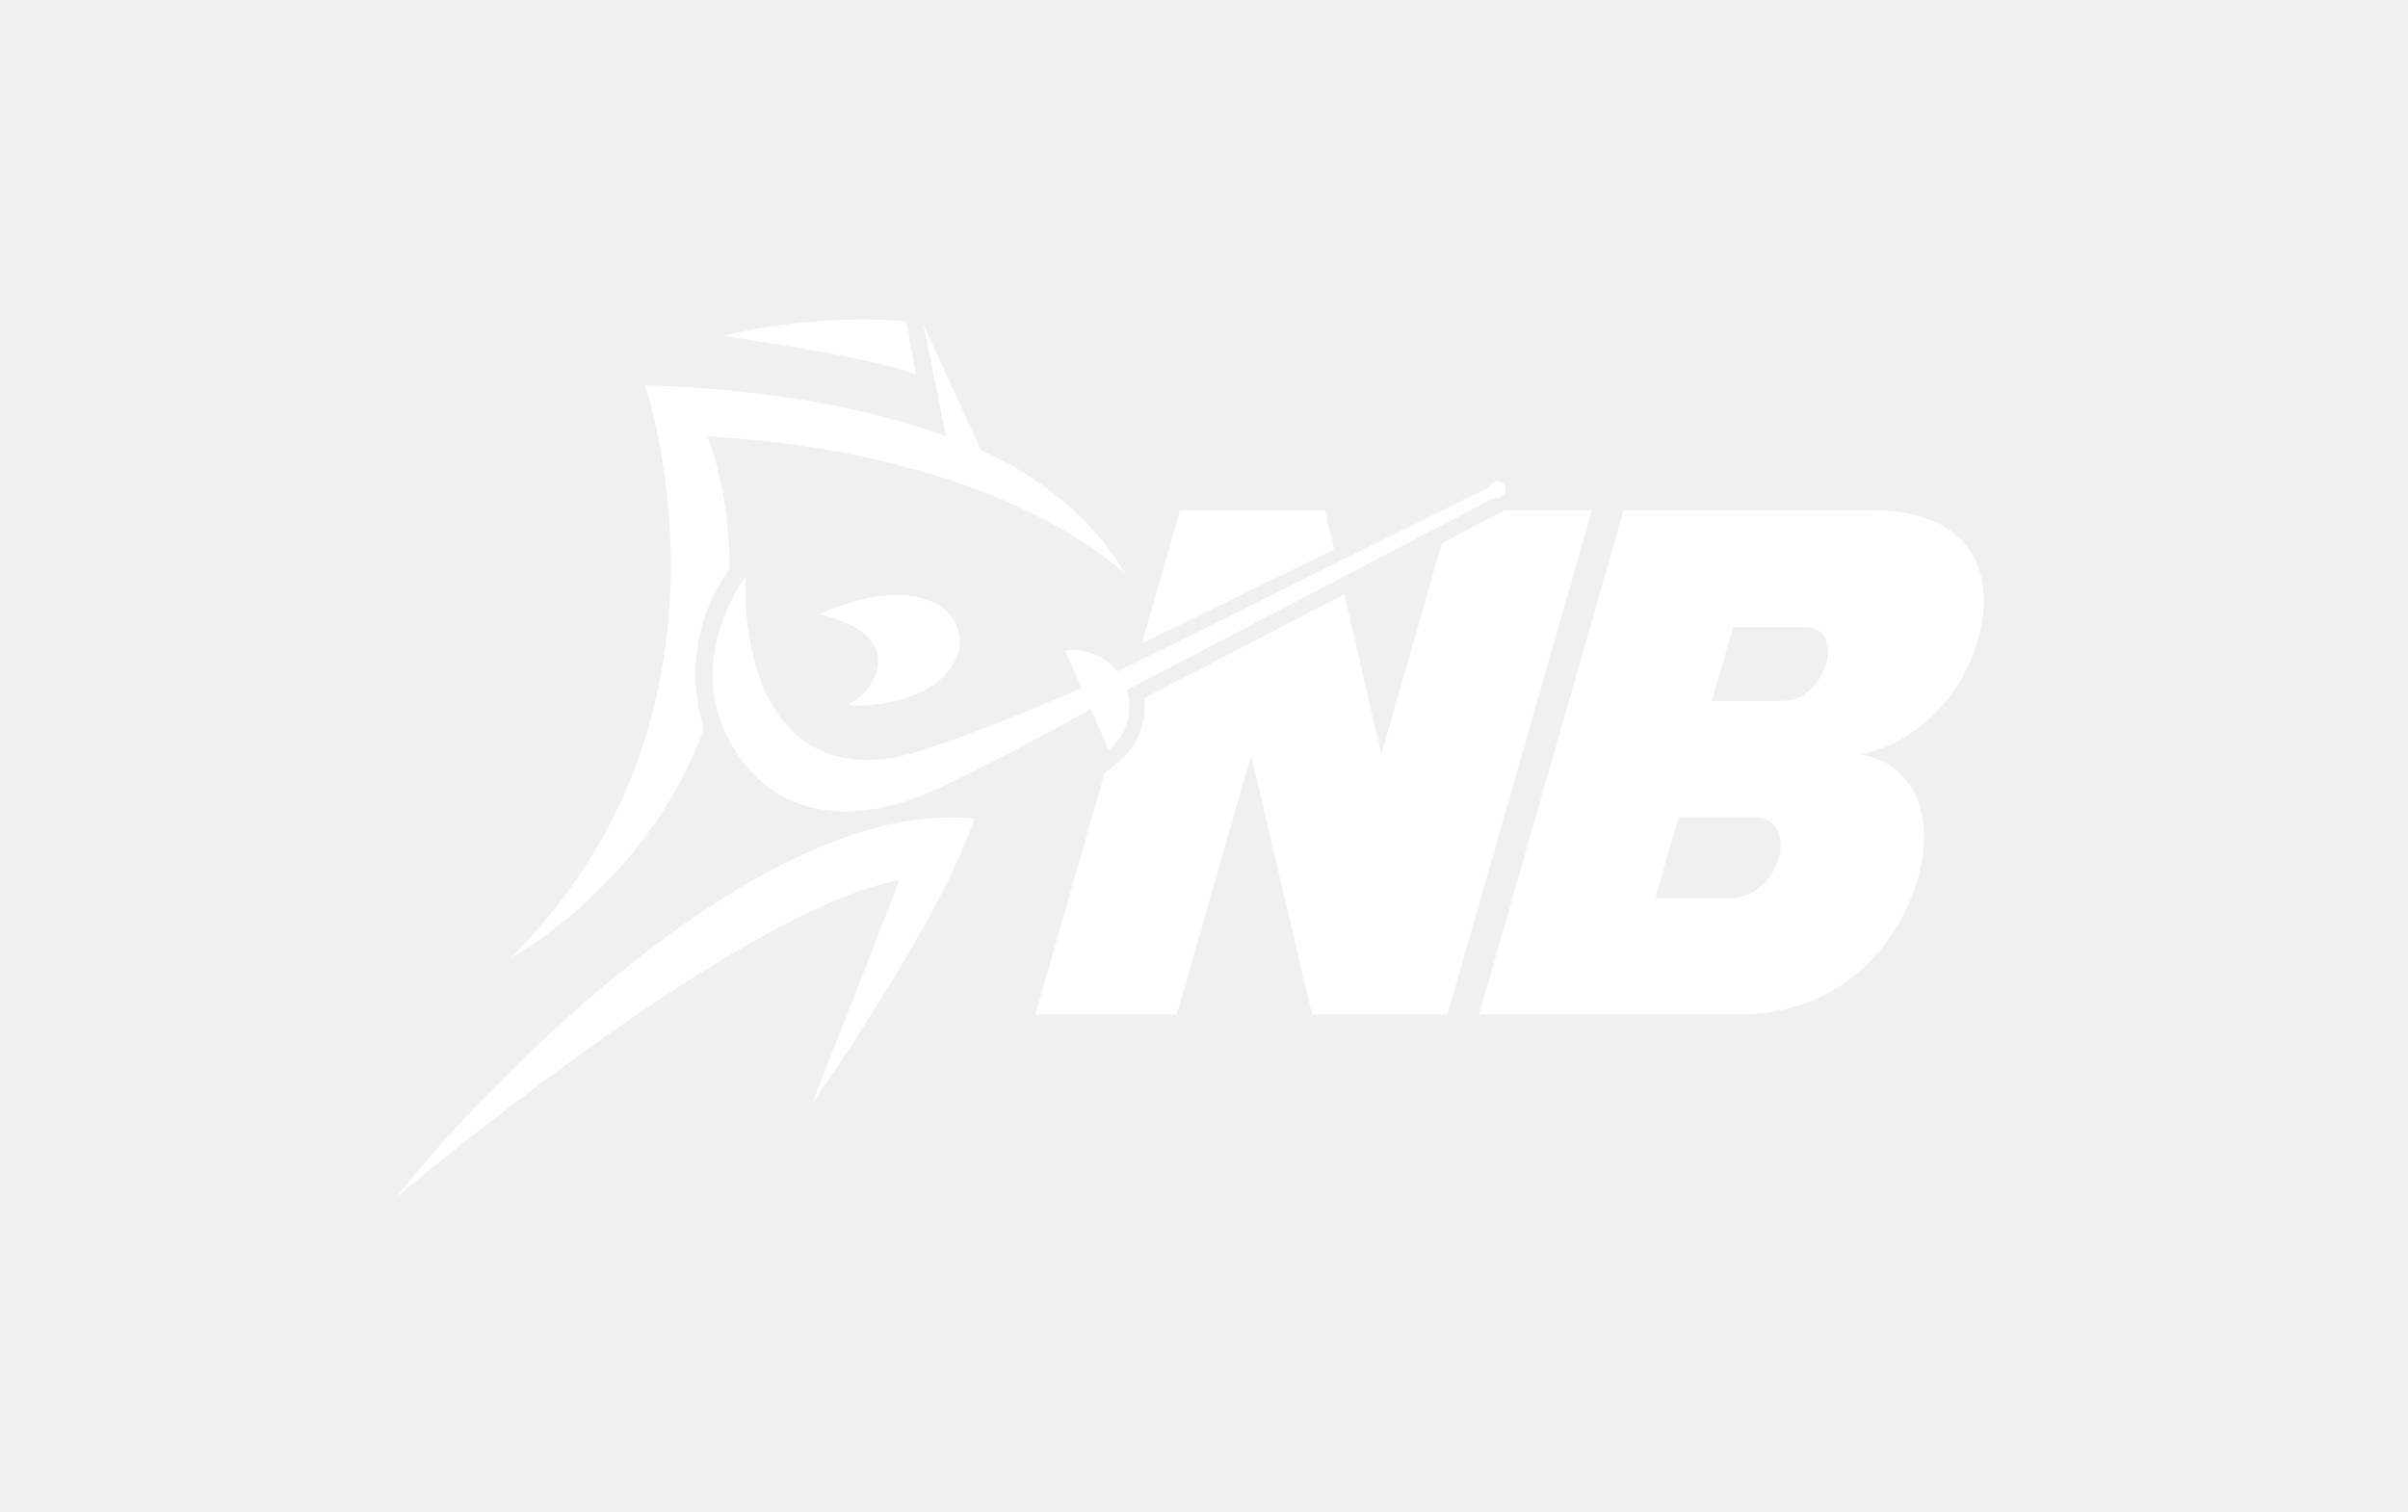
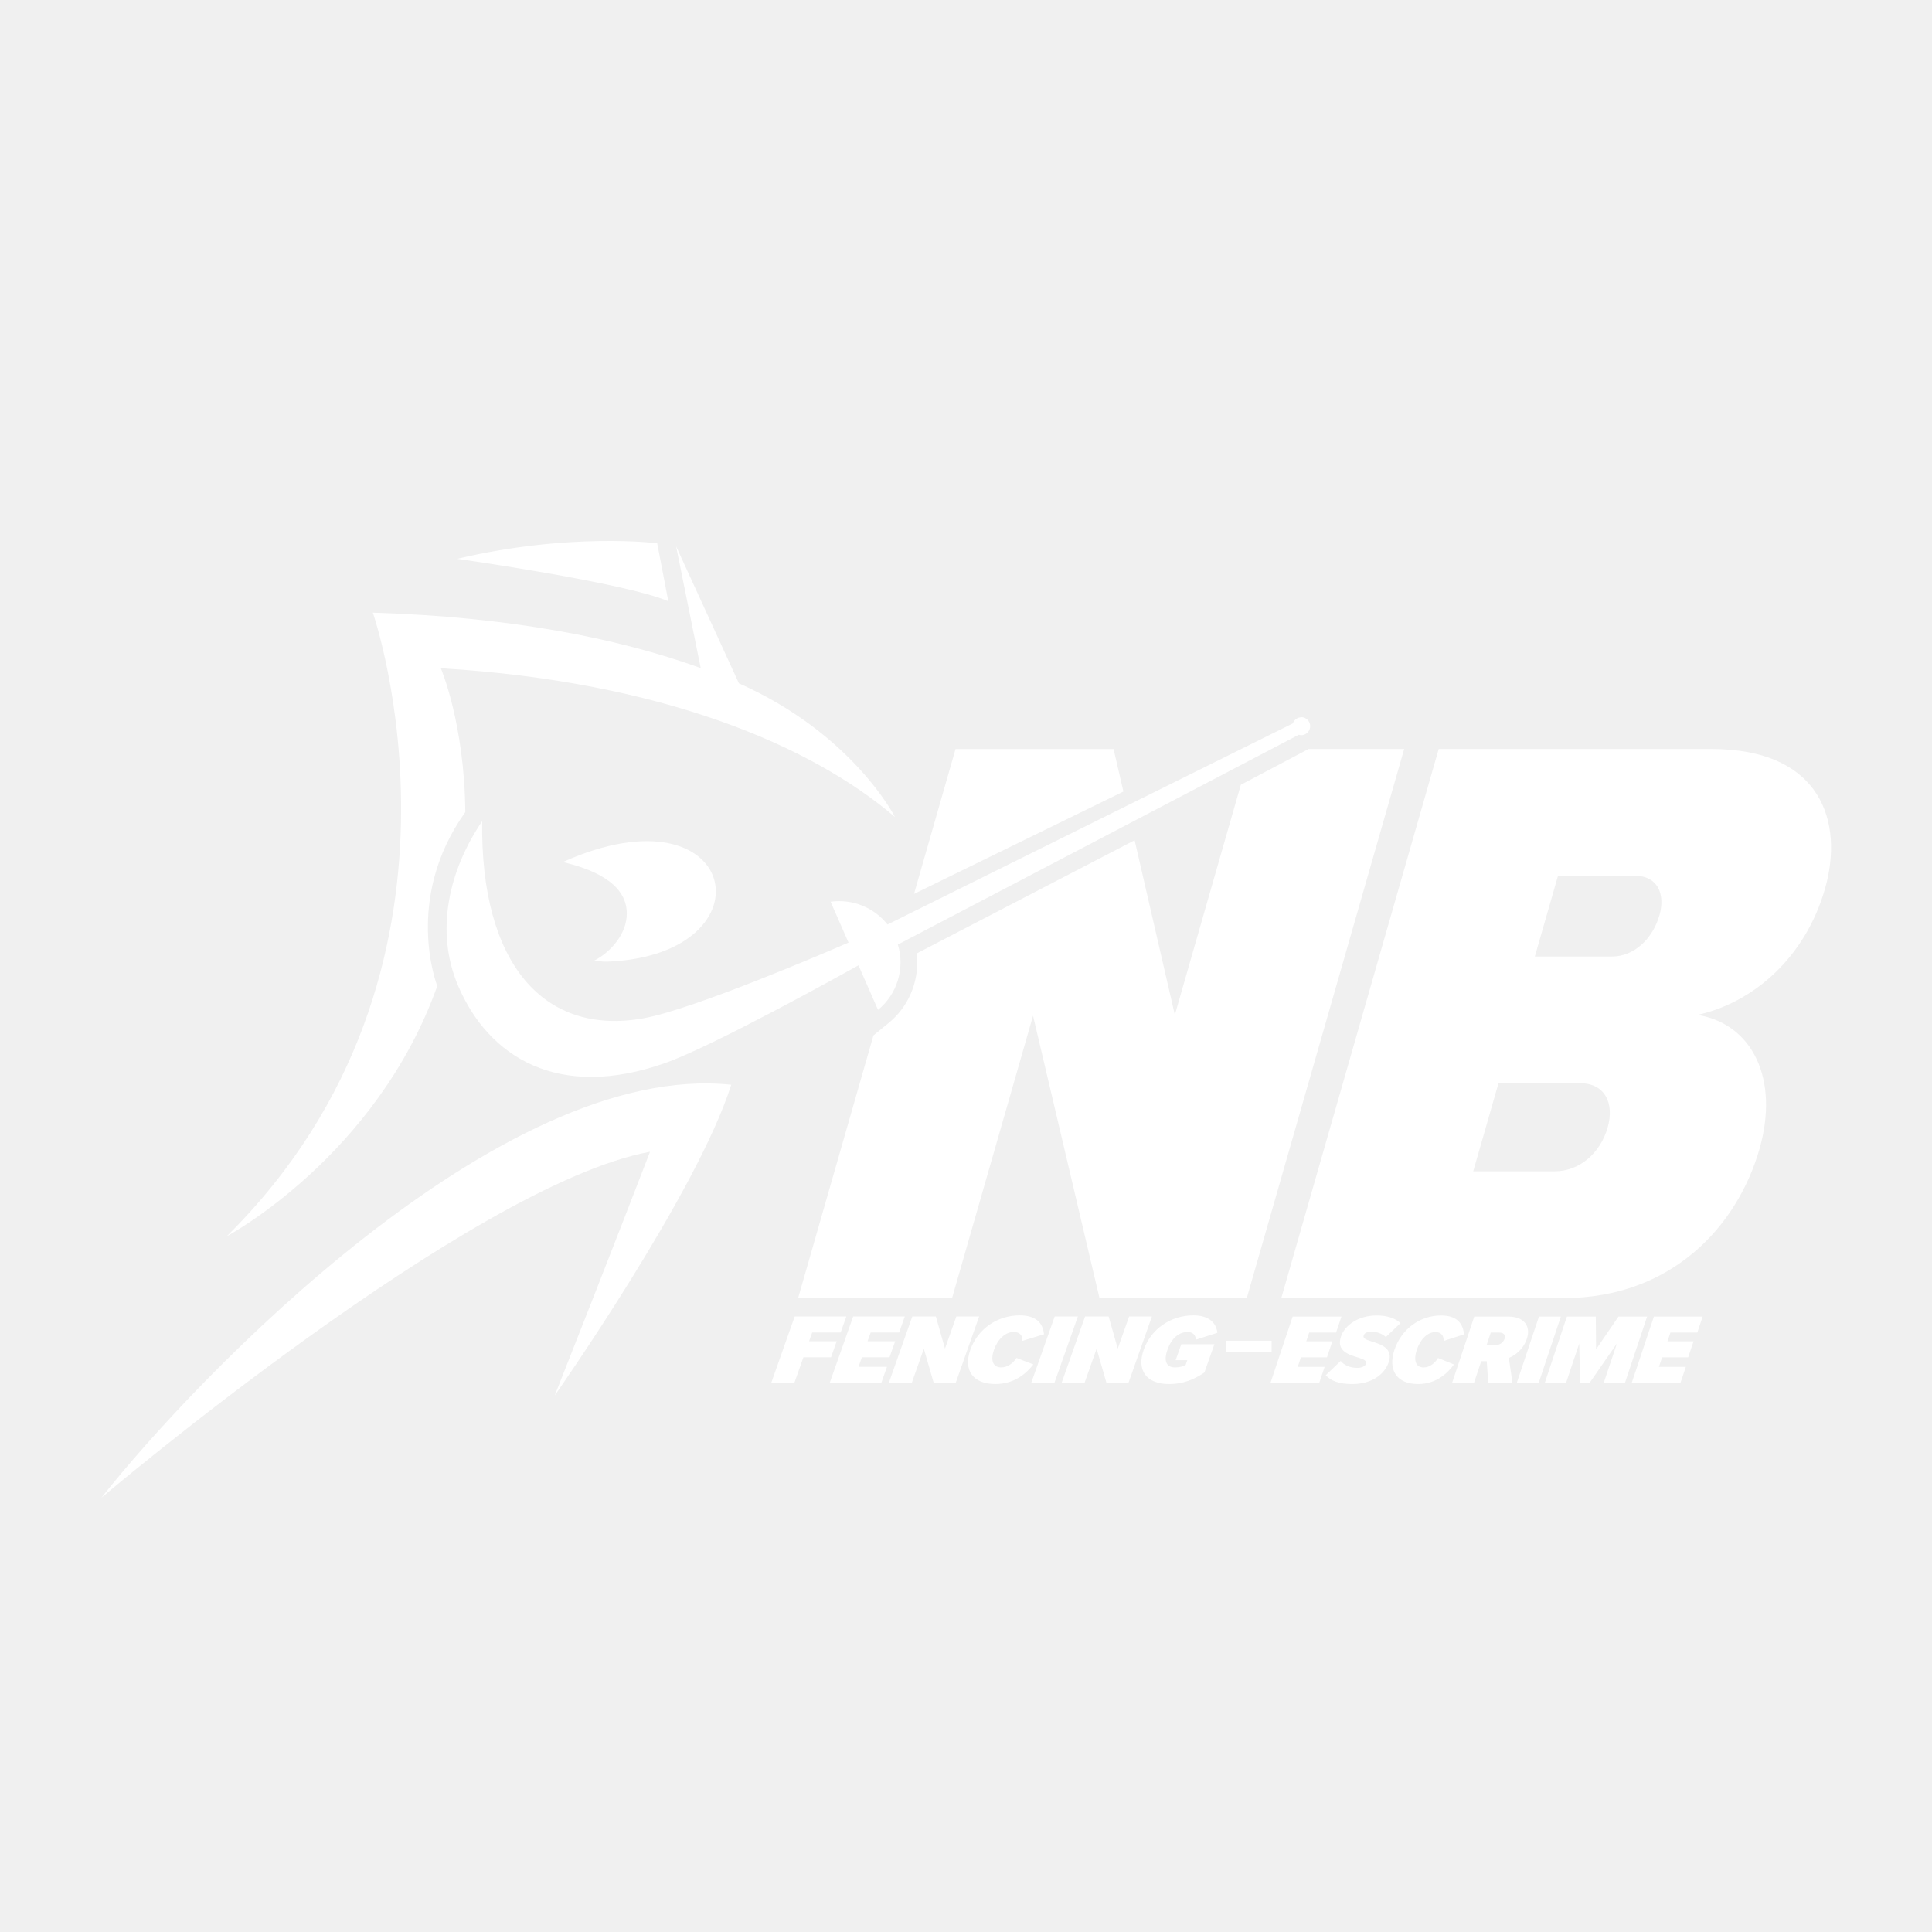
- <svg xmlns="http://www.w3.org/2000/svg" id="Layer_1" version="1.1" viewBox="0 0 371.522 233.292" width="371.522" height="233.292">
-   <defs id="defs1">
-     <style id="style1">
-       .st0 {
-         fill: #fff;
-       }
-     </style>
-   </defs>
-   <path id="path64" class="st0" d="m 138.766,135.82 c 0,0 -5.7,14.81 -13.5,34.53 0,0 20.18,-28.73 25,-44.02 -32.73,-3.47 -75.78,41.47 -89.22,58.5 0,0 52.38,-44.37 77.72,-49.01 z" />
-   <path class="st0" d="m 126.406,94.78 c 3.62,0.85 9.09,2.74 9.07,7.31 -0.01,2.83 -2.2,5.38 -4.6,6.65 0,0 1.06,0.19 2.01,0.14 23.43,-1.03 18.62,-25.34 -6.48,-14.11 z" id="path15" />
-   <path class="st0" d="m 228.196,156.55 22.3,-77.79 h 38.6 c 15.63,0 18.83,10.38 16.12,19.83 -2.78,9.68 -10.1,16.09 -18.06,17.84 7.8,1.28 11.62,9.1 8.78,19.01 -3.14,10.96 -12.47,21.11 -27.74,21.11 z m 35.92,-48.39 h 10.96 c 3.03,0 5.72,-2.45 6.69,-5.83 0.9,-3.15 -0.38,-5.6 -3.41,-5.6 h -10.96 z m -8.73,30.43 h 11.55 c 3.5,0 6.45,-2.57 7.49,-6.18 1,-3.5 -0.41,-6.3 -3.91,-6.3 h -11.55 z" id="path16" />
-   <polygon class="st0" points="385.99,84.79 384.6,78.77 362.21,78.77 356.33,99.29 " id="polygon16" transform="translate(-180.1641)" />
-   <path class="st0" d="m 139.776,49.61 c 0,0 -12.41,-1.56 -28.32,2.21 0,0 23.65,3.34 29.9,6.01 l -1.58,-8.23 z" id="path17" />
-   <path class="st0" d="m 112.596,87.7 c -0.11,-12.53 -3.47,-20.38 -3.47,-20.38 31.31,1.88 52.54,10.97 64.34,21.08 0,0 -5.94,-11.76 -22.11,-18.94 l -8.9,-19.42 3.49,17.26 c -11.95,-4.33 -27.4,-7.27 -46.45,-7.85 0,0 17.51,50.47 -20.69,88.34 0,0 21.19,-11.27 29.82,-35.45 0,0 -4.85,-12.29 3.98,-24.65 z" id="path18" />
-   <path class="st0" d="m 222.466,83.83 -9.35,32.6 -5.7,-24.74 -30.86,16.03 c 0.03,0.24 0.05,0.48 0.06,0.73 0.16,3.44 -1.27,6.86 -4.04,9.12 l -2.16,1.77 -10.67,37.21 h 21.81 l 11.47,-40 9.41,40 h 20.87 l 22.3,-77.79 h -13.54 l -9.6,5.06 z" id="path19" />
-   <path class="st0" d="m 231.026,74.27 c -0.56,0 -1.02,0.37 -1.2,0.87 l -57.42,28.49 c -1.91,-2.43 -5,-3.66 -8.06,-3.23 l 2.54,5.79 c -3.03,1.31 -21.94,9.45 -29.03,10.72 -14.14,2.55 -23.15,-7.73 -22.87,-27.92 -4.65,6.84 -6.75,15.48 -3.41,23.31 4.31,10.11 14.2,16.32 29.39,10.93 6.67,-2.37 24.24,-12.1 27.33,-13.82 l 2.77,6.31 c 2.69,-2.2 3.85,-5.85 2.81,-9.25 l 56.8,-29.73 c 0.11,0.03 0.21,0.07 0.33,0.07 0.71,0 1.28,-0.57 1.28,-1.28 0,-0.71 -0.57,-1.28 -1.28,-1.28 z" id="path20" />
+ <svg xmlns="http://www.w3.org/2000/svg" version="1.2" viewBox="0 0 1200 1200" width="1200" height="1200" id="svg21">
+   <defs id="defs21" />
+   <style id="style1">
+ 		.s0 { fill: #006156 } 
+ 		.s1 { fill: #79242f } 
+ 	</style>
+   <g id="Escrime" style="fill:#ffffff">
+     <path class="s0" d="m789.12 858.94l13.76-41.18h30.31l-3.33 9.93h-16.7l-1.82 5.43h16.2l-3.32 9.94h-16.2l-1.99 5.93h16.71l-3.33 9.94h-30.31z" id="path1" style="fill:#ffffff" />
+     <path class="s0" d="m832.73 845.3c2.01 2.59 5.82 4.32 10.36 4.32 2.59 0 4.86-0.99 5.37-2.53 0.6-1.79-1.23-2.77-4.69-3.83-5.61-1.73-13.96-3.89-10.88-13.1 2.26-6.73 10.42-13.09 22.23-13.09 6.33 0 11.53 1.67 14.74 4.75l-9.08 8.65c-2.4-2.29-5.93-3.34-9.03-3.34-3.09 0-4.33 1.11-4.74 2.35-0.58 1.72 1.22 2.59 4.88 3.7 5.6 1.73 13.56 4.19 10.7 12.78-2.81 8.4-11.49 13.71-22.65 13.71-8.28 0-13.35-2.04-16.51-5.5 0 0 9.3-8.88 9.3-8.87z" id="path2" style="fill:#ffffff" />
+     <path class="s0" d="m866.13 838.38c4.24-12.67 15.61-21.31 28.92-21.31 11.23 0 13.75 6.42 14.28 11.73l-12.65 4.08c0.14-3.22-1.48-5.5-5.08-5.5-5.04 0-9.45 4.57-11.59 10.99-2.15 6.41-0.79 10.98 4.25 10.98 3.66 0 7-2.66 8.94-5.87l9.89 4.02c-3.84 5.25-10.9 12.16-22.27 12.16-13.32 0-18.9-8.7-14.69-21.31z" id="path3" style="fill:#ffffff" />
+     <path class="s0" d="m924.36 858.94l-0.89-13.47h-3.45l-4.49 13.47h-13.61l13.77-41.18h21.15c9.93 0 14.08 6.11 11.54 13.71-2.3 6.92-7.52 10.44-11.2 11.97l2.23 15.5zm6.99-31.25h-5.4l-2.62 7.84h5.4c2.44 0 4.96-1.48 5.78-3.95 0.83-2.46-0.71-3.89-3.16-3.89z" id="path4" style="fill:#ffffff" />
+     <path class="s0" d="m942.1 858.94l13.77-41.18h13.61l-13.77 41.18z" id="path5" style="fill:#ffffff" />
+     <path class="s0" d="m996.11 858.94l8.17-24.45-16.96 24.45h-5.9l-0.53-24.45-8.18 24.45h-13.23l13.76-41.18h17.93l0.19 20.31 13.91-20.31h17.78l-13.77 41.18z" id="path6" style="fill:#ffffff" />
+     <path class="s0" d="m1013.49 858.94l13.77-41.18h30.29l-3.33 9.93h-16.7l-1.82 5.43h16.2l-3.33 9.94h-16.19l-1.99 5.93h16.7l-3.32 9.94h-30.3z" id="path7" style="fill:#ffffff" />
+   </g>
+   <g id="Fencing" style="fill:#ffffff">
+     <path class="s0" d="m479.03 858.93l14.57-41.24h32.07l-3.52 9.95h-17.68l-1.93 5.44h17.15l-3.52 9.95h-17.15l-5.62 15.88h-14.4z" id="path8" style="fill:#ffffff" />
+     <path class="s0" d="m515.35 858.93l14.57-41.24h32.07l-3.52 9.95h-17.68l-1.93 5.44h17.15l-3.52 9.95h-17.15l-2.1 5.93h17.68l-3.52 9.95h-32.06z" id="path9" style="fill:#ffffff" />
+     <path class="s0" d="m579.94 858.93l-6.13-21.21-7.49 21.21h-14.25l14.58-41.24h14.63l5.66 19.97 7.06-19.97h14.17l-14.57 41.24c0 0-13.64 0-13.66 0z" id="path10" style="fill:#ffffff" />
+     <path class="s0" d="m602.71 838.34c4.48-12.68 16.53-21.34 30.61-21.34 11.89 0 14.57 6.43 15.13 11.75l-13.4 4.08c0.14-3.22-1.57-5.51-5.38-5.51-5.33 0-10 4.58-12.27 11-2.27 6.43-0.83 11.01 4.5 11.01 3.88 0 7.41-2.66 9.47-5.88l10.46 4.02c-4.06 5.26-11.54 12.18-23.57 12.18-14.1 0-20.01-8.71-15.55-21.34z" id="path11" style="fill:#ffffff" />
+     <path class="s0" d="m640.51 858.93l14.58-41.24h14.4l-14.58 41.24z" id="path12" style="fill:#ffffff" />
+     <path class="s0" d="m687.25 858.93l-6.13-21.21-7.49 21.21h-14.25l14.58-41.24h14.63l5.66 19.97 7.06-19.97h14.17l-14.57 41.24c0 0-13.64 0-13.66 0z" id="path13" style="fill:#ffffff" />
+     <path class="s0" d="m741.27 817c9.97 0 14.23 5 14.85 10.83l-13.31 4.27c-0.15-2.61-1.67-4.76-5.18-4.76-4.96 0-9.79 3.33-12.5 11-2.69 7.6-0.23 11 4.71 11 2.52 0 4.77-0.56 6.57-1.54l1.05-2.97h-7.25l3.5-9.89h20.57l-6.21 17.56c-6.43 4.38-13.43 7.17-21.89 7.17-14.1 0-20.33-8.47-15.79-21.33 4.59-12.99 16.84-21.34 30.85-21.34z" id="path14" style="fill:#ffffff" />
+   </g>
+   <g id="Logo" style="fill:#ffffff">
+     <path id="path64" class="s0" d="m403.75 715.37c0 0-24.99 64.93-59.19 151.39 0 0 88.47-125.96 109.61-193-143.5-15.21-332.25 181.82-391.17 256.49 0 0 229.65-194.54 340.75-214.88z" style="fill:#ffffff" />
+     <path class="s0" d="m349.56 535.44c15.87 3.73 39.85 12.01 39.76 32.05-0.04 12.41-9.64 23.59-20.16 29.15 0 0 4.64 0.84 8.81 0.62 102.72-4.52 81.63-111.1-28.41-61.82z" id="path15" style="fill:#ffffff" />
+     <path class="s1" d="m795.84 806.26l97.77-341.06h169.23c68.53 0 82.56 45.51 70.67 86.94-12.18 42.44-44.28 70.55-79.18 78.22 34.2 5.61 50.95 39.9 38.5 83.35-13.77 48.05-54.67 92.55-121.62 92.55zm157.48-212.16h48.05c13.29 0 25.08-10.74 29.33-25.56 3.95-13.81-1.66-24.55-14.95-24.55h-48.05zm-38.27 133.41h50.64c15.34 0 28.27-11.26 32.83-27.09 4.39-15.35-1.79-27.62-17.14-27.62h-50.64z" id="path16" style="fill:#ffffff" />
+     <path fill-rule="evenodd" class="s1" d="m697.76 491.64l-6.1-26.39h-98.16l-25.78 89.96 130.04-63.57z" id="path17" style="fill:#ffffff" />
+     <path class="s1" d="m408.18 337.4c0 0-54.41-6.84-124.17 9.69 0 0 103.69 14.64 131.09 26.35l-6.92-36.08z" id="path18" style="fill:#ffffff" />
+     <path class="s1" d="m289.01 504.4c-0.48-54.94-15.21-89.35-15.21-89.35 137.27 8.24 230.35 48.09 282.08 92.42 0 0-26.04-51.56-96.93-83.04l-39.02-85.14 15.3 75.67c-52.4-18.98-120.13-31.87-203.65-34.42 0 0 76.77 221.28-90.71 387.31 0 0 92.9-49.41 130.73-155.42 0 0-21.26-53.89 17.45-108.07z" id="path19" style="fill:#ffffff" />
+     <path class="s1" d="m770.71 487.43l-40.99 142.93-24.99-108.47-135.3 70.28q0.2 1.57 0.26 3.2c0.7 15.09-5.56 30.08-17.71 39.99l-9.47 7.76-46.78 163.14h95.62l50.29-175.37 41.26 175.37h91.5l97.77-341.06h-59.37c0 0-42.09 22.19-42.09 22.23z" id="path20" style="fill:#ffffff" />
+     <path class="s0" d="m808.24 445.52c-2.45 0-4.47 1.62-5.26 3.81l-251.74 124.91c-8.38-10.65-21.93-16.05-35.34-14.16l11.13 25.38c-13.28 5.75-96.19 41.44-127.27 47-62 11.18-101.5-33.89-100.27-122.41-20.39 29.99-29.59 67.87-14.95 102.2 18.89 44.33 62.26 71.55 128.85 47.92 29.25-10.39 106.28-53.05 119.83-60.59l12.14 27.67c11.79-9.65 16.88-25.65 12.32-40.56l249.03-130.34c0.48 0.13 0.92 0.3 1.45 0.3 3.11 0 5.61-2.5 5.61-5.61 0-3.11-2.5-5.61-5.61-5.61z" id="path21" style="fill:#ffffff" />
+   </g>
+   <path id="Shape 1" fill-rule="evenodd" class="s0" d="m789.83 832.77v7.02h-28.07v-7.02z" style="fill:#ffffff" />
</svg>
